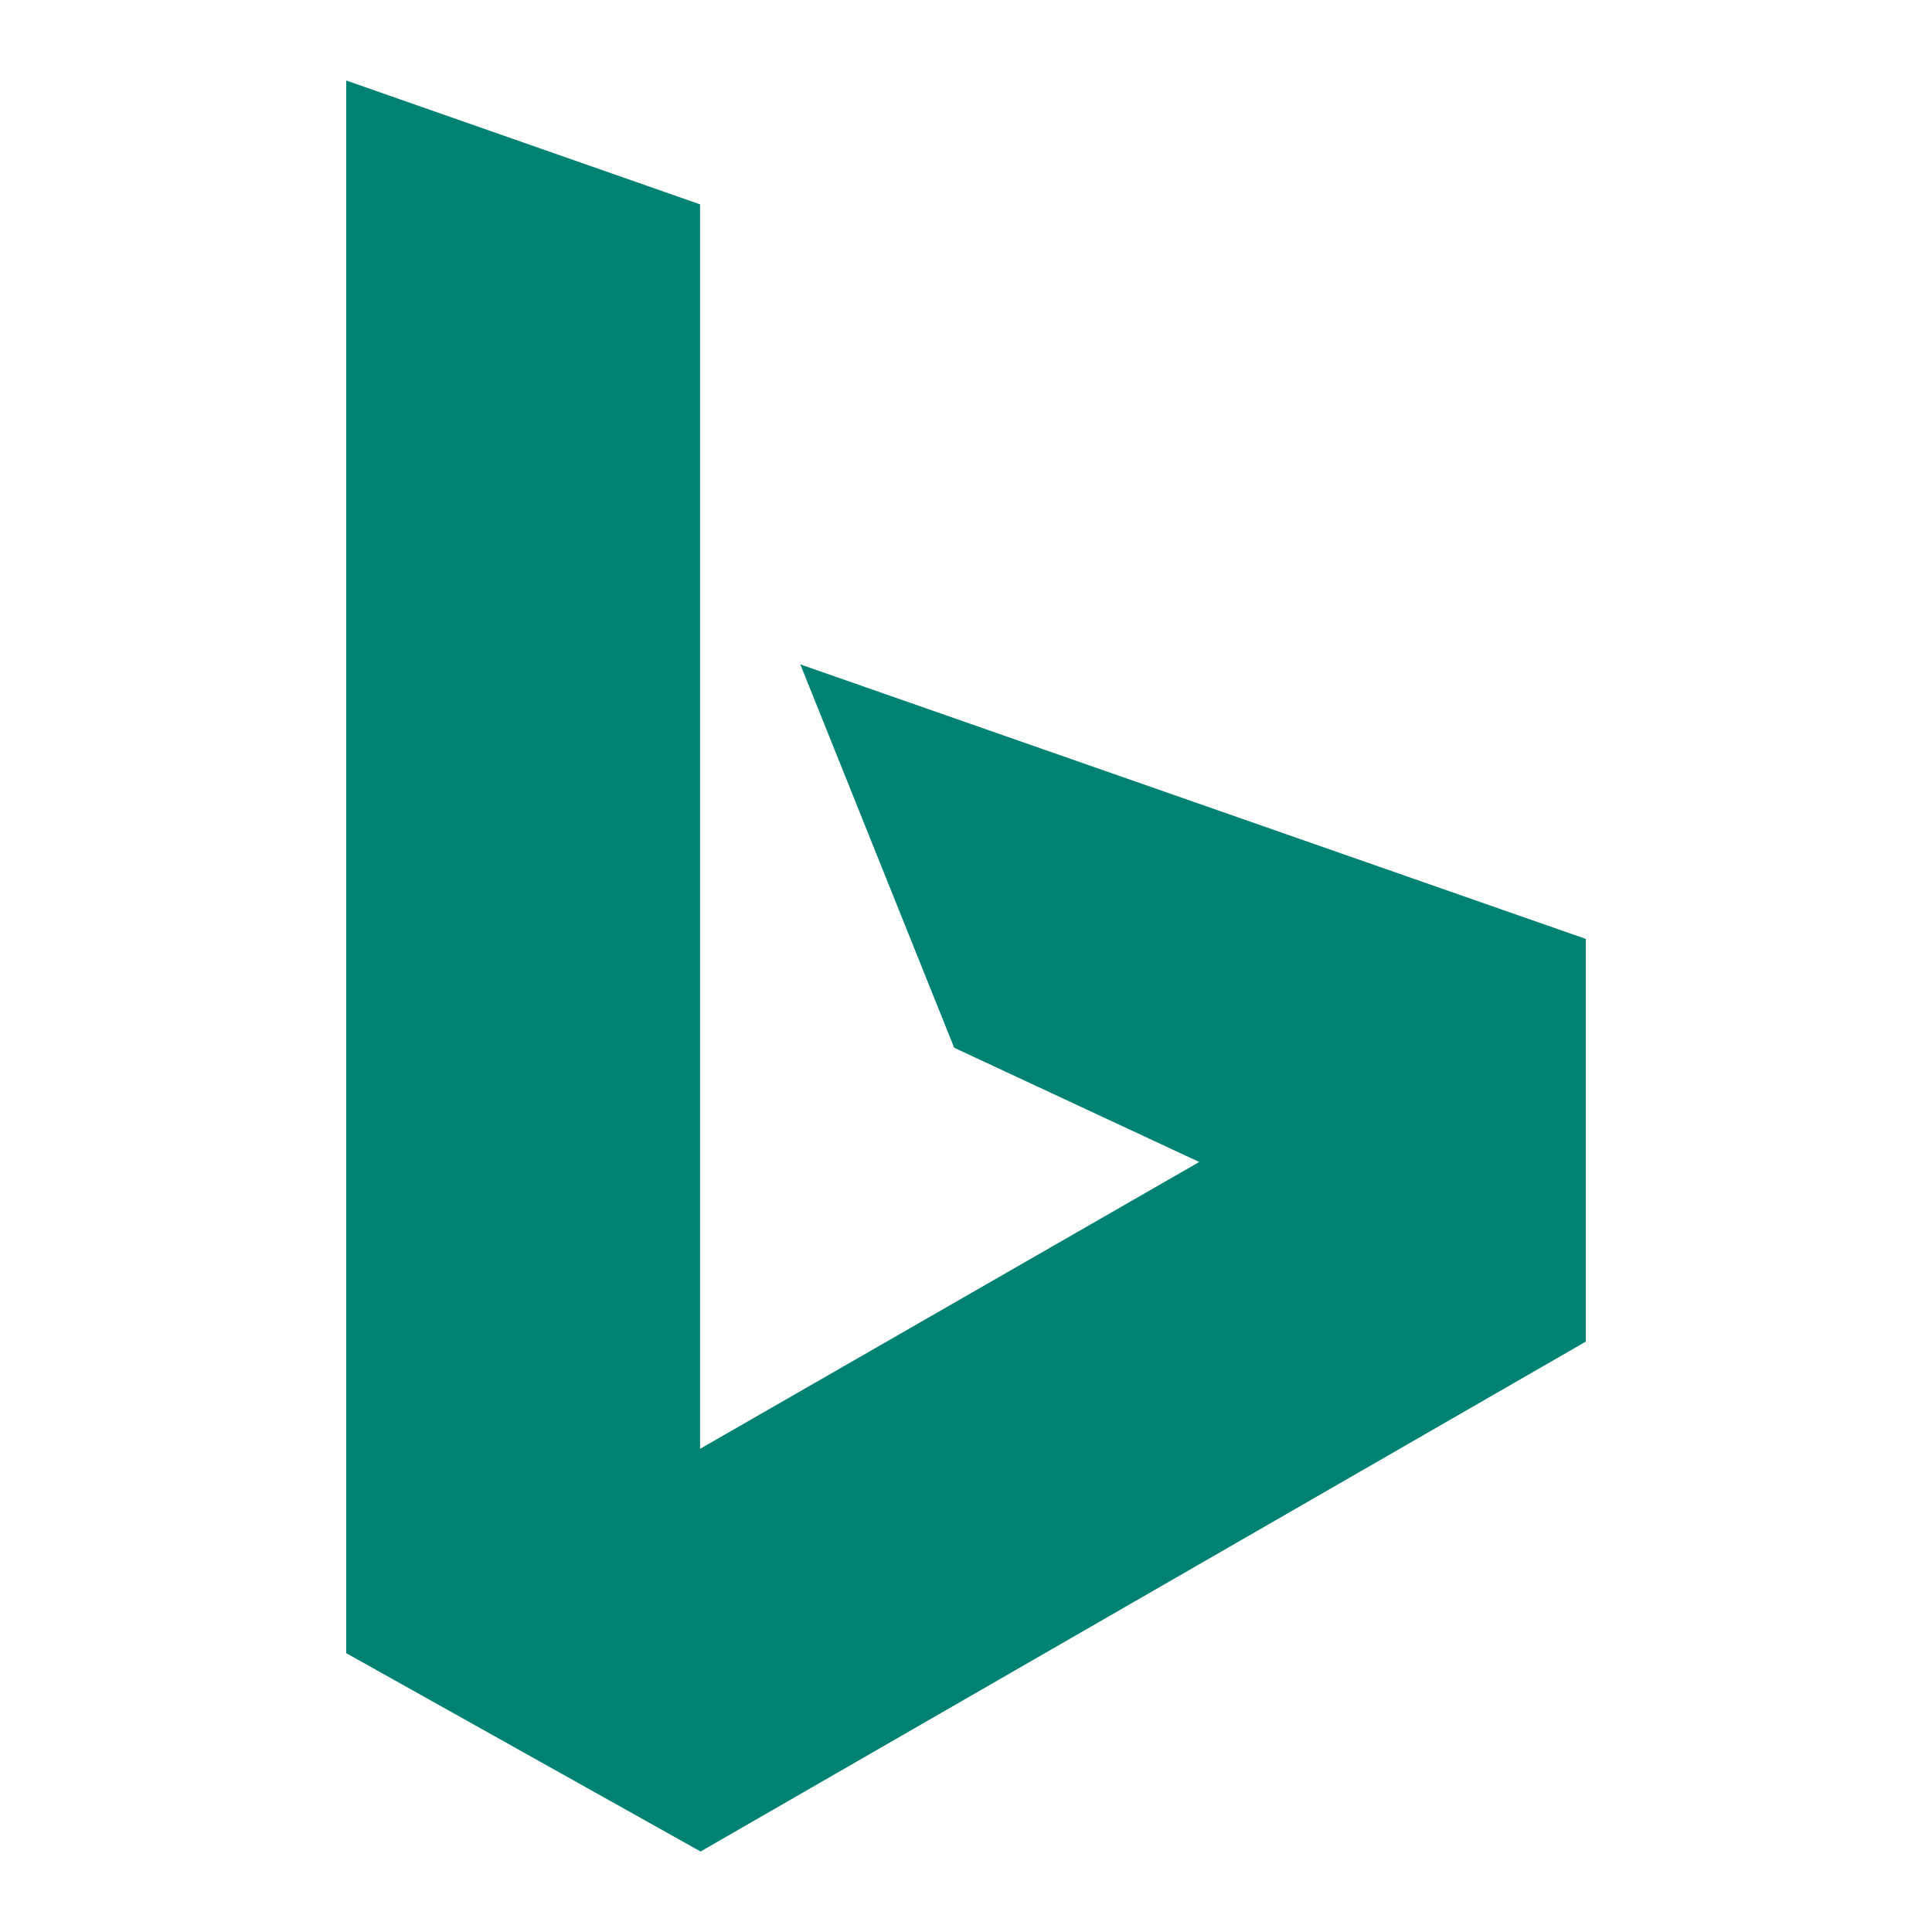
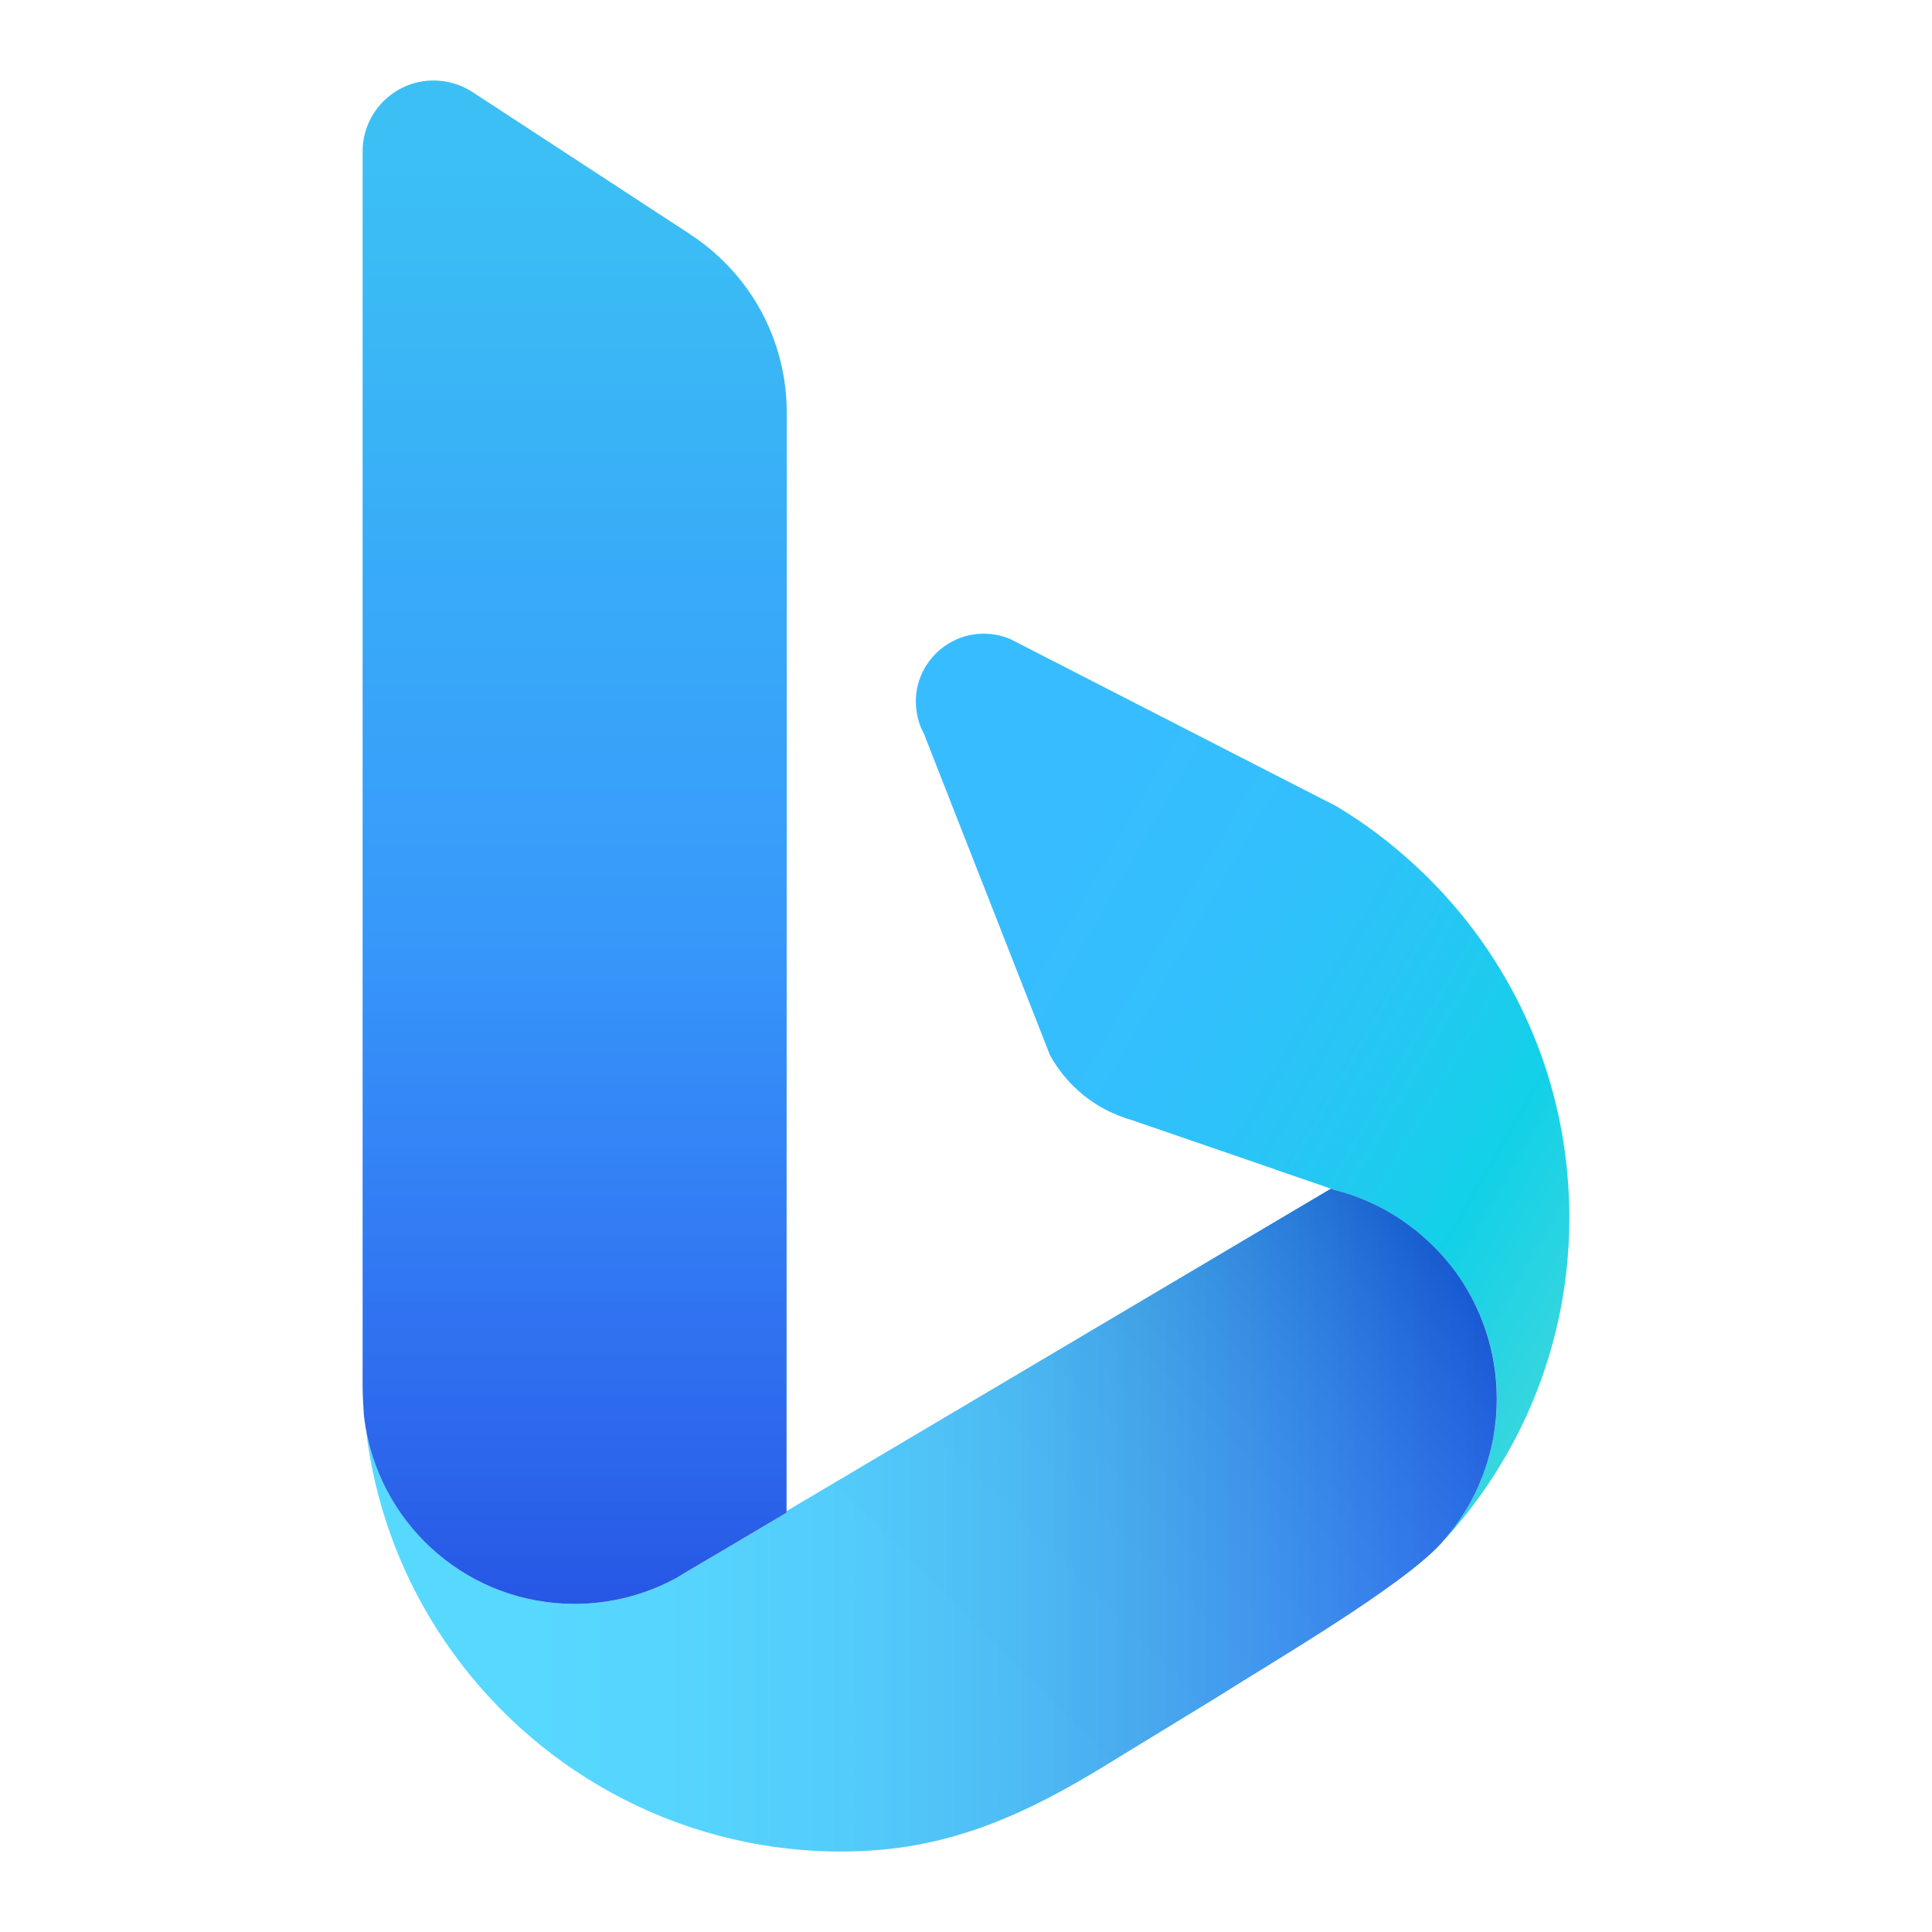
<svg xmlns="http://www.w3.org/2000/svg" width="48" height="48" viewBox="0 0 192 192">
-   <path fill="#008272" d="M79.535 66.027L94.828 104.126 119.179 115.476 69.571 143.983 69.571 20.309 34.403 8 34.403 164.285 69.624 184 157.597 133.326 157.597 93.309" />
+   <linearGradient id="a" gradientUnits="userSpaceOnUse" x1="55.728" y1="155.539" x2="70.74" y2="146.872" gradientTransform="matrix(5.5556 0 0 -5.5556 -210 958.6666)">
+     <stop offset="0" stop-color="#37BDFF" />
+     <stop offset="0.183" stop-color="#33BFFD" />
+     <stop offset="0.358" stop-color="#28C5F5" />
+     <stop offset="0.528" stop-color="#15D0E9" />
+     <stop offset="0.547" stop-color="#12D1E7" />
+     <stop offset="0.59" stop-color="#1CD2E5" />
+     <stop offset="0.768" stop-color="#42D8DC" />
+     <stop offset="0.911" stop-color="#59DBD6" />
+     <stop offset="1" stop-color="#62DCD4" />
+   </linearGradient>
+   <path d="M155.963,120.988c0,1.745-0.095,3.483-0.282,5.196 c-1.129,10.435-5.647,19.877-12.448,27.177c0.854-0.953,1.628-1.973,2.306-3.069c0.521-0.832,0.986-1.698,1.379-2.603 c0.143-0.297,0.271-0.605,0.378-0.913c0.132-0.297,0.238-0.609,0.334-0.917c0.106-0.282,0.202-0.583,0.286-0.88 c0.081-0.308,0.165-0.616,0.235-0.924c0.015-0.037,0.026-0.073,0.037-0.11c0.073-0.308,0.128-0.616,0.191-0.924 c0.059-0.323,0.121-0.645,0.165-0.964c0-0.011,0-0.011,0-0.022c0.048-0.297,0.084-0.594,0.11-0.906 c0.07-0.7,0.106-1.401,0.106-2.116c0-4.015-1.107-7.788-3.043-10.996c-0.44-0.748-0.928-1.459-1.463-2.138 c-0.627-0.81-1.305-1.569-2.042-2.27c-1.83-1.771-3.971-3.223-6.336-4.246c-1.023-0.451-2.09-0.818-3.186-1.093 c-0.011,0-0.033-0.015-0.048-0.015l-0.378-0.128l-5.54-1.903v-0.011l-14.491-4.983c-0.048-0.011-0.106-0.011-0.143-0.022 l-0.906-0.334c-2.911-1.14-5.324-3.278-6.835-6.002L99.06,91.38l-6.065-15.455l-1.166-2.985l-0.297-0.609 c-0.33-0.807-0.513-1.687-0.513-2.603c0-0.235,0-0.473,0.026-0.689c0.345-3.399,3.234-6.065,6.728-6.065 c0.928,0,1.819,0.191,2.629,0.535l27.005,13.849l5.324,2.721c2.82,1.679,5.445,3.652,7.847,5.874 c8.701,7.99,14.41,19.188,15.264,31.709C155.915,118.766,155.963,119.87,155.963,120.988L155.963,120.988z" fill="url(#a)" />
+   <linearGradient id="b" gradientUnits="userSpaceOnUse" x1="46.462" y1="145.369" x2="68.309" y2="145.369" gradientTransform="matrix(5.5556 0 0 -5.5556 -210 958.6666)">
+     <stop offset="0" stop-color="#39D2FF" />
+     <stop offset="0.15" stop-color="#38CEFE" />
+     <stop offset="0.293" stop-color="#35C3FA" />
+     <stop offset="0.433" stop-color="#2FB0F3" />
+     <stop offset="0.547" stop-color="#299AEB" />
+     <stop offset="0.583" stop-color="#2692EC" />
+     <stop offset="0.763" stop-color="#1A6CF1" />
+     <stop offset="0.909" stop-color="#1355F4" />
+     <stop offset="1" stop-color="#104CF5" />
+   </linearGradient>
+   <path d="M148.747,139.014c0,1.379-0.128,2.71-0.37,4.008c-0.07,0.345-0.139,0.689-0.224,1.034 c-0.154,0.616-0.319,1.21-0.521,1.804c-0.11,0.312-0.216,0.62-0.334,0.917c-0.121,0.308-0.249,0.605-0.378,0.913 c-0.396,0.906-0.858,1.771-1.382,2.603c-0.675,1.096-1.452,2.116-2.306,3.069c-3.934,4.352-17.299,12.111-22.224,15.264 l-10.93,6.681c-8.012,4.939-15.587,8.43-25.135,8.668c-0.451,0.015-0.891,0.026-1.331,0.026c-0.616,0-1.225-0.011-1.83-0.033 c-16.17-0.62-30.268-9.299-38.401-22.125c-3.718-5.863-6.182-12.591-7.014-19.818c1.749,9.878,10.358,17.369,20.735,17.369 c3.641,0,7.051-0.917,10.036-2.534c0.022-0.015,0.048-0.026,0.073-0.037l1.067-0.642l4.352-2.567l5.54-3.282v-0.154l0.715-0.429 l49.566-29.363l3.813-2.259l0.381,0.128c0.011,0,0.033,0.015,0.048,0.015c1.093,0.271,2.163,0.642,3.183,1.093 c2.369,1.023,4.506,2.475,6.336,4.246c0.737,0.7,1.415,1.463,2.046,2.27c0.535,0.678,1.023,1.393,1.459,2.138 C147.639,131.226,148.747,134.995,148.747,139.014L148.747,139.014z" fill="url(#b)" />
+   <linearGradient id="c" gradientUnits="userSpaceOnUse" x1="48.08" y1="139.804" x2="48.08" y2="169.018" gradientTransform="matrix(5.5556 0 0 -5.5556 -210 958.6666)">
+     <stop offset="0" stop-color="#1B48EF" />
+     <stop offset="0.122" stop-color="#1C51F0" />
+     <stop offset="0.321" stop-color="#1E69F5" />
+     <stop offset="0.568" stop-color="#2190FB" />
+     <stop offset="1" stop-color="#26B8F4" />
+   </linearGradient>
+   <path d="M78.185,41.015l-0.018,109.314l-5.54,3.282l-4.356,2.567l-1.071,0.649 c-0.018,0-0.048,0.018-0.066,0.033c-2.988,1.61-6.398,2.534-10.039,2.534c-10.38,0-18.975-7.487-20.731-17.369 c-0.084-0.455-0.147-0.924-0.198-1.379c-0.062-0.865-0.11-1.709-0.128-2.57V15.051c0-3.883,3.153-7.051,7.051-7.051 c1.459,0,2.827,0.455,3.949,1.203l21.556,14.084c0.117,0.099,0.242,0.183,0.378,0.26C74.544,27.353,78.185,33.751,78.185,41.015 L78.185,41.015z" fill="url(#c)" />
+   <linearGradient id="d" gradientUnits="userSpaceOnUse" x1="47.564" y1="139.574" x2="61.047" y2="153.056" gradientTransform="matrix(5.5556 0 0 -5.5556 -210 958.6666)">
+     <stop offset="0" stop-color="#FFFFFF" />
+     <stop offset="0.373" stop-color="#FDFDFD" />
+     <stop offset="0.507" stop-color="#F6F6F6" />
+     <stop offset="0.603" stop-color="#EBEBEB" />
+     <stop offset="0.68" stop-color="#DADADA" />
+     <stop offset="0.746" stop-color="#C4C4C4" />
+     <stop offset="0.805" stop-color="#A8A8A8" />
+     <stop offset="0.858" stop-color="#888888" />
+     <stop offset="0.907" stop-color="#626262" />
+     <stop offset="0.952" stop-color="#373737" />
+     <stop offset="0.993" stop-color="#090909" />
+     <stop offset="1" stop-color="#000000" />
+   </linearGradient>
+   <path d="M148.747,139.014c0,1.379-0.128,2.71-0.37,4.008 c-0.07,0.345-0.139,0.689-0.224,1.034c-0.154,0.616-0.319,1.21-0.521,1.804c-0.11,0.312-0.216,0.62-0.334,0.917 c-0.121,0.308-0.249,0.605-0.378,0.913c-0.396,0.906-0.858,1.771-1.382,2.603c-0.675,1.096-1.448,2.116-2.306,3.069 c-3.934,4.352-17.299,12.111-22.224,15.264l-10.93,6.681c-8.012,4.939-15.587,8.43-25.135,8.668 c-0.451,0.015-0.891,0.026-1.331,0.026c-0.616,0-1.225-0.011-1.83-0.033c-16.17-0.62-30.268-9.299-38.401-22.125 c-3.718-5.863-6.182-12.591-7.014-19.818c1.749,9.878,10.358,17.369,20.735,17.369c3.641,0,7.051-0.917,10.036-2.534 c0.022-0.015,0.048-0.026,0.073-0.037l1.067-0.642l4.352-2.567l5.54-3.282v-0.154l0.715-0.429l49.566-29.363l3.813-2.259 l0.381,0.128c0.011,0,0.033,0.015,0.048,0.015c1.093,0.271,2.163,0.642,3.183,1.093c2.369,1.023,4.506,2.475,6.336,4.246 c0.737,0.7,1.415,1.463,2.046,2.27c0.535,0.678,1.023,1.393,1.459,2.138C147.639,131.226,148.747,134.995,148.747,139.014 L148.747,139.014z" fill="url(#d)" fill-opacity="0.15" />
+   <linearGradient id="e" gradientUnits="userSpaceOnUse" x1="48.08" y1="169.536" x2="48.08" y2="140.105" gradientTransform="matrix(5.5556 0 0 -5.5556 -210 958.6666)">
+     <stop offset="0" stop-color="#FFFFFF" />
+     <stop offset="0.373" stop-color="#FDFDFD" />
+     <stop offset="0.507" stop-color="#F6F6F6" />
+     <stop offset="0.603" stop-color="#EBEBEB" />
+     <stop offset="0.68" stop-color="#DADADA" />
+     <stop offset="0.746" stop-color="#C4C4C4" />
+     <stop offset="0.805" stop-color="#A8A8A8" />
+     <stop offset="0.858" stop-color="#888888" />
+     <stop offset="0.907" stop-color="#626262" />
+     <stop offset="0.952" stop-color="#373737" />
+     <stop offset="0.993" stop-color="#090909" />
+     <stop offset="1" stop-color="#000000" />
+   </linearGradient>
+   <path d="M78.185,41.015l-0.018,109.314l-5.54,3.282l-4.356,2.567l-1.071,0.649 c-0.018,0-0.048,0.018-0.066,0.033c-2.988,1.61-6.398,2.534-10.039,2.534c-10.38,0-18.975-7.487-20.731-17.369 c-0.084-0.455-0.147-0.924-0.198-1.379c-0.062-0.865-0.11-1.709-0.128-2.57V15.051c0-3.883,3.153-7.051,7.051-7.051 c1.459,0,2.827,0.455,3.949,1.203l21.556,14.084c0.117,0.099,0.242,0.183,0.378,0.26C74.544,27.353,78.185,33.751,78.185,41.015 L78.185,41.015z" fill="url(#e)" fill-opacity="0.1" />
</svg>
